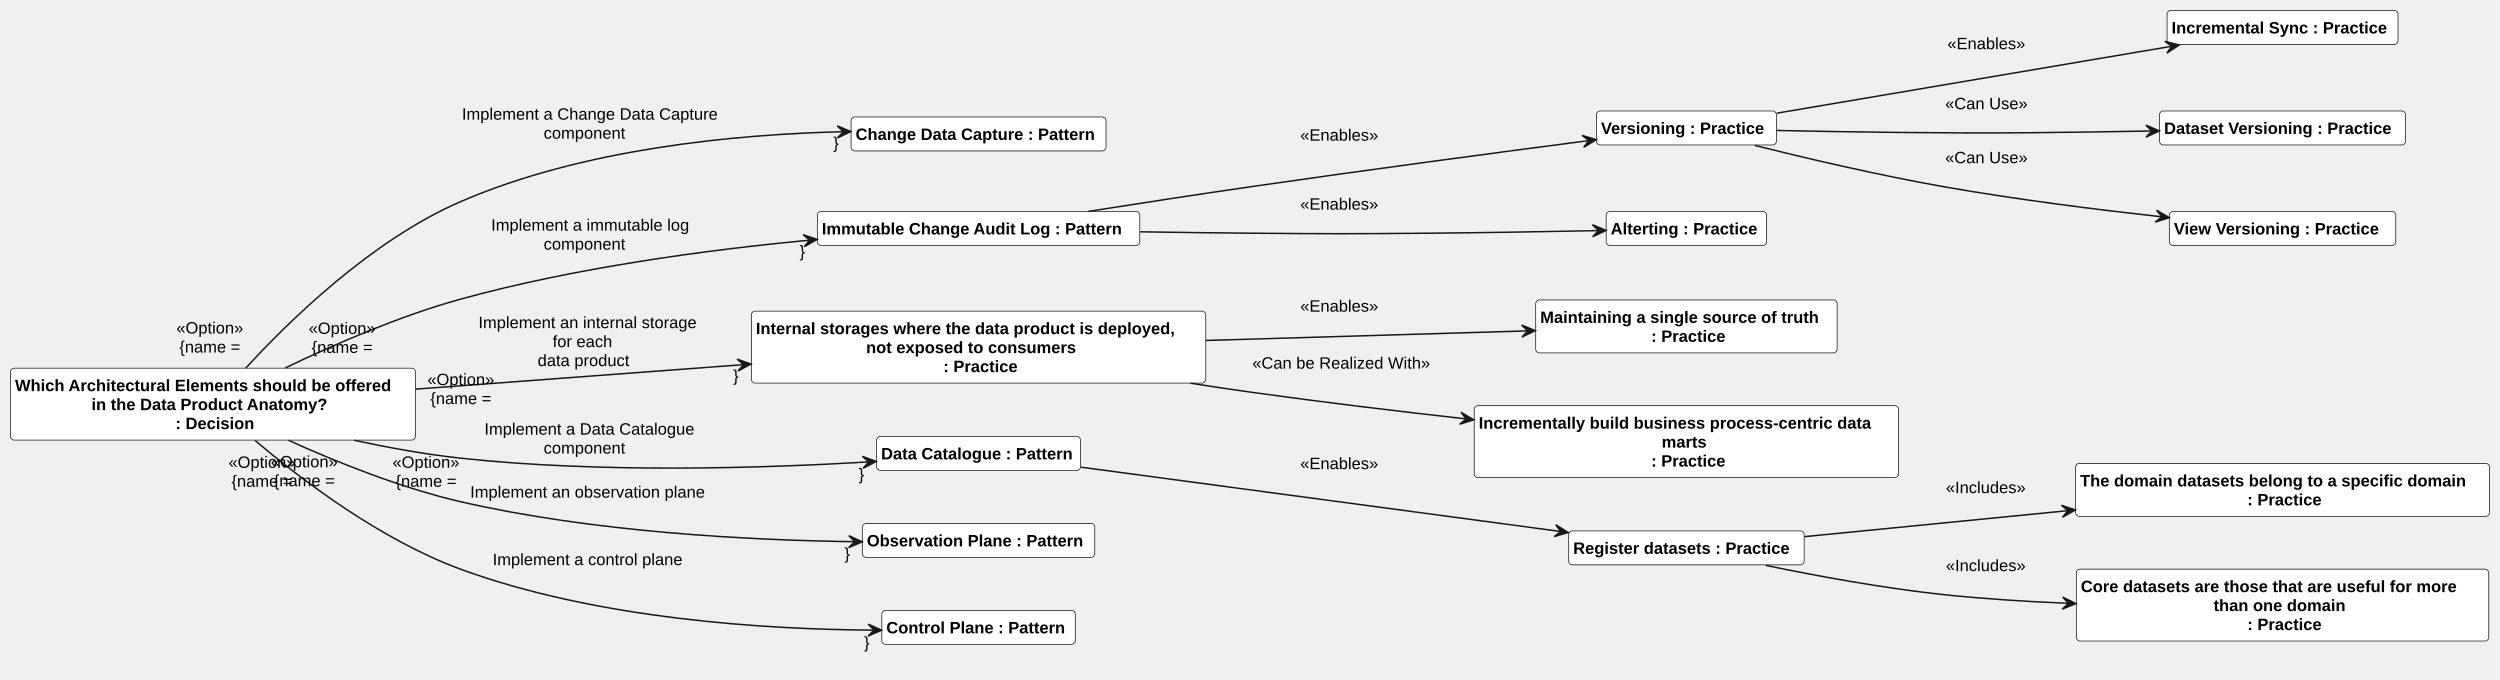
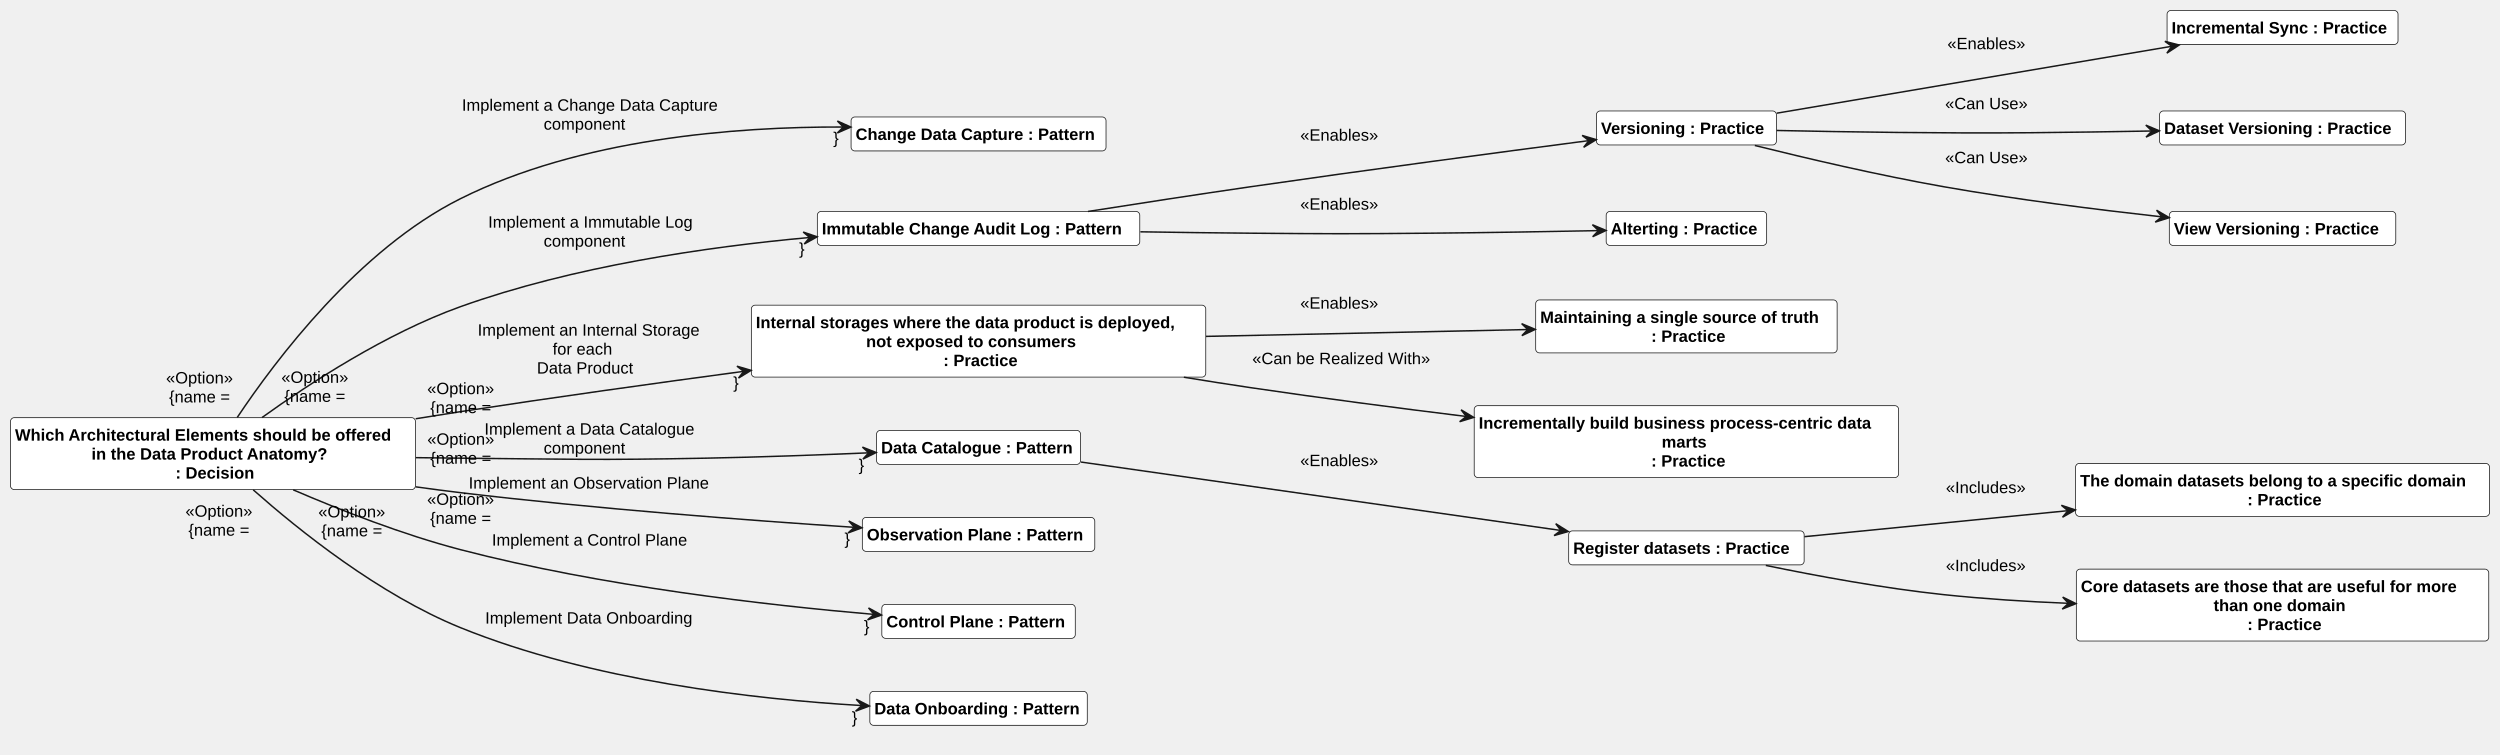
- <svg xmlns="http://www.w3.org/2000/svg" contentStyleType="text/css" height="453px" preserveAspectRatio="none" style="width:1667px;height:453px;background:#FFFFFF;" version="1.1" viewBox="0 0 1667 453" width="1667px" zoomAndPan="magnify">
+ <svg xmlns="http://www.w3.org/2000/svg" contentStyleType="text/css" height="503px" preserveAspectRatio="none" style="width:1667px;height:503px;background:#FFFFFF;" version="1.1" viewBox="0 0 1667 503" width="1667px" zoomAndPan="magnify">
  <defs />
  <g>
    <g id="elem___1_Which_Architectural_Elements_should_be_offered_in_the_Data_Product_Anatomy_">
-       <rect codeLine="9" fill="#FFFFFF" height="47.947" id="__1_Which_Architectural_Elements_should_be_offered_in_the_Data_Product_Anatomy_" rx="2.5" ry="2.5" style="stroke:#181818;stroke-width:0.5;" width="270" x="7" y="245.5" />
-       <text fill="#000000" font-family="Arial" font-size="11" font-weight="bold" lengthAdjust="spacing" textLength="264" x="10" y="260.818">Which Architectural Elements should be offered</text>
-       <text fill="#000000" font-family="Arial" font-size="11" font-weight="bold" lengthAdjust="spacing" textLength="162" x="61" y="273.467">in the Data Product Anatomy?</text>
-       <text fill="#000000" font-family="Arial" font-size="11" font-weight="bold" lengthAdjust="spacing" textLength="53" x="117" y="286.116">: Decision</text>
+       <rect codeLine="9" fill="#FFFFFF" height="47.947" id="__1_Which_Architectural_Elements_should_be_offered_in_the_Data_Product_Anatomy_" rx="2.5" ry="2.5" style="stroke:#181818;stroke-width:0.5;" width="270" x="7" y="278.5" />
+       <text fill="#000000" font-family="Arial" font-size="11" font-weight="bold" lengthAdjust="spacing" textLength="264" x="10" y="293.818">Which Architectural Elements should be offered</text>
+       <text fill="#000000" font-family="Arial" font-size="11" font-weight="bold" lengthAdjust="spacing" textLength="162" x="61" y="306.467">in the Data Product Anatomy?</text>
+       <text fill="#000000" font-family="Arial" font-size="11" font-weight="bold" lengthAdjust="spacing" textLength="53" x="117" y="319.116">: Decision</text>
    </g>
    <g id="elem___2_Change_Data_Capture">
      <rect codeLine="10" fill="#FFFFFF" height="22.649" id="__2_Change_Data_Capture" rx="2.5" ry="2.5" style="stroke:#181818;stroke-width:0.5;" width="170" x="567.5" y="78" />
      <text fill="#000000" font-family="Arial" font-size="11" font-weight="bold" lengthAdjust="spacing" textLength="164" x="570.5" y="93.318">Change Data Capture : Pattern</text>
    </g>
    <g id="elem___3_Immutable_Change_Audit_Log">
      <rect codeLine="11" fill="#FFFFFF" height="22.649" id="__3_Immutable_Change_Audit_Log" rx="2.5" ry="2.5" style="stroke:#181818;stroke-width:0.5;" width="215" x="545" y="141" />
      <text fill="#000000" font-family="Arial" font-size="11" font-weight="bold" lengthAdjust="spacing" textLength="209" x="548" y="156.318">Immutable Change Audit Log : Pattern</text>
    </g>
    <g id="elem___4_Versioning">
      <rect codeLine="12" fill="#FFFFFF" height="22.649" id="__4_Versioning" rx="2.5" ry="2.5" style="stroke:#181818;stroke-width:0.5;" width="120" x="1064.5" y="74" />
      <text fill="#000000" font-family="Arial" font-size="11" font-weight="bold" lengthAdjust="spacing" textLength="114" x="1067.5" y="89.318">Versioning : Practice</text>
    </g>
    <g id="elem___5_Incremental_Sync">
      <rect codeLine="13" fill="#FFFFFF" height="22.649" id="__5_Incremental_Sync" rx="2.5" ry="2.5" style="stroke:#181818;stroke-width:0.5;" width="154" x="1445" y="7" />
      <text fill="#000000" font-family="Arial" font-size="11" font-weight="bold" lengthAdjust="spacing" textLength="148" x="1448" y="22.318">Incremental Sync : Practice</text>
    </g>
    <g id="elem___6_Dataset_Versioning">
      <rect codeLine="14" fill="#FFFFFF" height="22.649" id="__6_Dataset_Versioning" rx="2.5" ry="2.5" style="stroke:#181818;stroke-width:0.5;" width="164" x="1440" y="74" />
      <text fill="#000000" font-family="Arial" font-size="11" font-weight="bold" lengthAdjust="spacing" textLength="158" x="1443" y="89.318">Dataset Versioning : Practice</text>
    </g>
    <g id="elem___7_View_Versioning">
      <rect codeLine="15" fill="#FFFFFF" height="22.649" id="__7_View_Versioning" rx="2.5" ry="2.5" style="stroke:#181818;stroke-width:0.5;" width="151" x="1446.5" y="141" />
      <text fill="#000000" font-family="Arial" font-size="11" font-weight="bold" lengthAdjust="spacing" textLength="145" x="1449.5" y="156.318">View Versioning : Practice</text>
    </g>
    <g id="elem___8_Alterting">
      <rect codeLine="16" fill="#FFFFFF" height="22.649" id="__8_Alterting" rx="2.5" ry="2.5" style="stroke:#181818;stroke-width:0.5;" width="107" x="1071" y="141" />
      <text fill="#000000" font-family="Arial" font-size="11" font-weight="bold" lengthAdjust="spacing" textLength="101" x="1074" y="156.318">Alterting : Practice</text>
    </g>
    <g id="elem___9_Internal_storages_where_the_data_product_is_deployed__not_exposed_to_consumers">
-       <rect codeLine="17" fill="#FFFFFF" height="47.947" id="__9_Internal_storages_where_the_data_product_is_deployed__not_exposed_to_consumers" rx="2.5" ry="2.5" style="stroke:#181818;stroke-width:0.5;" width="303" x="501" y="207.5" />
-       <text fill="#000000" font-family="Arial" font-size="11" font-weight="bold" lengthAdjust="spacing" textLength="297" x="504" y="222.818">Internal storages where the data product is deployed,</text>
-       <text fill="#000000" font-family="Arial" font-size="11" font-weight="bold" lengthAdjust="spacing" textLength="150" x="577.5" y="235.467">not exposed to consumers</text>
-       <text fill="#000000" font-family="Arial" font-size="11" font-weight="bold" lengthAdjust="spacing" textLength="50" x="629" y="248.116">: Practice</text>
+       <rect codeLine="17" fill="#FFFFFF" height="47.947" id="__9_Internal_storages_where_the_data_product_is_deployed__not_exposed_to_consumers" rx="2.5" ry="2.5" style="stroke:#181818;stroke-width:0.5;" width="303" x="501" y="203.5" />
+       <text fill="#000000" font-family="Arial" font-size="11" font-weight="bold" lengthAdjust="spacing" textLength="297" x="504" y="218.818">Internal storages where the data product is deployed,</text>
+       <text fill="#000000" font-family="Arial" font-size="11" font-weight="bold" lengthAdjust="spacing" textLength="150" x="577.5" y="231.467">not exposed to consumers</text>
+       <text fill="#000000" font-family="Arial" font-size="11" font-weight="bold" lengthAdjust="spacing" textLength="50" x="629" y="244.116">: Practice</text>
    </g>
    <g id="elem___10_Maintaining_a_single_source_of_truth">
      <rect codeLine="18" fill="#FFFFFF" height="35.298" id="__10_Maintaining_a_single_source_of_truth" rx="2.5" ry="2.5" style="stroke:#181818;stroke-width:0.5;" width="201" x="1024" y="200" />
      <text fill="#000000" font-family="Arial" font-size="11" font-weight="bold" lengthAdjust="spacing" textLength="195" x="1027" y="215.318">Maintaining a single source of truth</text>
      <text fill="#000000" font-family="Arial" font-size="11" font-weight="bold" lengthAdjust="spacing" textLength="50" x="1101" y="227.967">: Practice</text>
    </g>
    <g id="elem___11_Incrementally_build_business_process_centric_data_marts">
      <rect codeLine="19" fill="#FFFFFF" height="47.947" id="__11_Incrementally_build_business_process_centric_data_marts" rx="2.5" ry="2.5" style="stroke:#181818;stroke-width:0.5;" width="283" x="983" y="270.5" />
      <text fill="#000000" font-family="Arial" font-size="11" font-weight="bold" lengthAdjust="spacing" textLength="277" x="986" y="285.818">Incrementally build business process-centric data</text>
      <text fill="#000000" font-family="Arial" font-size="11" font-weight="bold" lengthAdjust="spacing" textLength="33" x="1108" y="298.467">marts</text>
      <text fill="#000000" font-family="Arial" font-size="11" font-weight="bold" lengthAdjust="spacing" textLength="50" x="1101" y="311.116">: Practice</text>
    </g>
    <g id="elem___12_Data_Catalogue">
-       <rect codeLine="20" fill="#FFFFFF" height="22.649" id="__12_Data_Catalogue" rx="2.5" ry="2.5" style="stroke:#181818;stroke-width:0.5;" width="136" x="584.5" y="291" />
-       <text fill="#000000" font-family="Arial" font-size="11" font-weight="bold" lengthAdjust="spacing" textLength="130" x="587.5" y="306.318">Data Catalogue : Pattern</text>
+       <rect codeLine="20" fill="#FFFFFF" height="22.649" id="__12_Data_Catalogue" rx="2.5" ry="2.5" style="stroke:#181818;stroke-width:0.5;" width="136" x="584.5" y="287" />
+       <text fill="#000000" font-family="Arial" font-size="11" font-weight="bold" lengthAdjust="spacing" textLength="130" x="587.5" y="302.318">Data Catalogue : Pattern</text>
    </g>
    <g id="elem___13_Register_datasets">
      <rect codeLine="21" fill="#FFFFFF" height="22.649" id="__13_Register_datasets" rx="2.5" ry="2.5" style="stroke:#181818;stroke-width:0.5;" width="157" x="1046" y="354" />
      <text fill="#000000" font-family="Arial" font-size="11" font-weight="bold" lengthAdjust="spacing" textLength="151" x="1049" y="369.318">Register datasets : Practice</text>
    </g>
    <g id="elem___14_The_domain_datasets_belong_to_a_specific_domain">
      <rect codeLine="22" fill="#FFFFFF" height="35.298" id="__14_The_domain_datasets_belong_to_a_specific_domain" rx="2.5" ry="2.5" style="stroke:#181818;stroke-width:0.5;" width="276" x="1384" y="309" />
      <text fill="#000000" font-family="Arial" font-size="11" font-weight="bold" lengthAdjust="spacing" textLength="270" x="1387" y="324.318">The domain datasets belong to a specific domain</text>
      <text fill="#000000" font-family="Arial" font-size="11" font-weight="bold" lengthAdjust="spacing" textLength="50" x="1498.5" y="336.967">: Practice</text>
    </g>
    <g id="elem___15_Core_datasets_are_those_that_are_useful_for_more_than_one_domain">
      <rect codeLine="23" fill="#FFFFFF" height="47.947" id="__15_Core_datasets_are_those_that_are_useful_for_more_than_one_domain" rx="2.5" ry="2.5" style="stroke:#181818;stroke-width:0.5;" width="275" x="1384.5" y="379.5" />
      <text fill="#000000" font-family="Arial" font-size="11" font-weight="bold" lengthAdjust="spacing" textLength="269" x="1387.5" y="394.818">Core datasets are those that are useful for more</text>
      <text fill="#000000" font-family="Arial" font-size="11" font-weight="bold" lengthAdjust="spacing" textLength="92" x="1476" y="407.467">than one domain</text>
      <text fill="#000000" font-family="Arial" font-size="11" font-weight="bold" lengthAdjust="spacing" textLength="50" x="1498.5" y="420.116">: Practice</text>
    </g>
    <g id="elem___16_Observation_Plane">
-       <rect codeLine="24" fill="#FFFFFF" height="22.649" id="__16_Observation_Plane" rx="2.5" ry="2.5" style="stroke:#181818;stroke-width:0.5;" width="155" x="575" y="349" />
-       <text fill="#000000" font-family="Arial" font-size="11" font-weight="bold" lengthAdjust="spacing" textLength="149" x="578" y="364.318">Observation Plane : Pattern</text>
+       <rect codeLine="24" fill="#FFFFFF" height="22.649" id="__16_Observation_Plane" rx="2.5" ry="2.5" style="stroke:#181818;stroke-width:0.5;" width="155" x="575" y="345" />
+       <text fill="#000000" font-family="Arial" font-size="11" font-weight="bold" lengthAdjust="spacing" textLength="149" x="578" y="360.318">Observation Plane : Pattern</text>
    </g>
    <g id="elem___17_Control_Plane">
-       <rect codeLine="25" fill="#FFFFFF" height="22.649" id="__17_Control_Plane" rx="2.5" ry="2.5" style="stroke:#181818;stroke-width:0.5;" width="129" x="588" y="407" />
-       <text fill="#000000" font-family="Arial" font-size="11" font-weight="bold" lengthAdjust="spacing" textLength="123" x="591" y="422.318">Control Plane : Pattern</text>
+       <rect codeLine="25" fill="#FFFFFF" height="22.649" id="__17_Control_Plane" rx="2.5" ry="2.5" style="stroke:#181818;stroke-width:0.5;" width="129" x="588" y="403" />
+       <text fill="#000000" font-family="Arial" font-size="11" font-weight="bold" lengthAdjust="spacing" textLength="123" x="591" y="418.318">Control Plane : Pattern</text>
+     </g>
+     <g id="elem___18_Data_Onboarding">
+       <rect codeLine="26" fill="#FFFFFF" height="22.649" id="__18_Data_Onboarding" rx="2.5" ry="2.5" style="stroke:#181818;stroke-width:0.5;" width="145" x="580" y="461" />
+       <text fill="#000000" font-family="Arial" font-size="11" font-weight="bold" lengthAdjust="spacing" textLength="139" x="583" y="476.318">Data Onboarding : Pattern</text>
    </g>
    <g id="link___1_Which_Architectural_Elements_should_be_offered_in_the_Data_Product_Anatomy____2_Change_Data_Capture">
-       <path codeLine="26" d="M163.84,245.49 C192.58,214.14 247.63,160.25 307,134.5 C388.6,99.1 490.5,89.55 562.23,87.82 " fill="none" id="__1_Which_Architectural_Elements_should_be_offered_in_the_Data_Product_Anatomy_-to-__2_Change_Data_Capture" style="stroke:#181818;stroke-width:1.0;" />
-       <polygon fill="#181818" points="567.35,87.71,558.261,83.917,562.351,87.824,558.444,91.915,567.35,87.71" style="stroke:#181818;stroke-width:1.0;" />
-       <text fill="#000000" font-family="Arial" font-size="11" lengthAdjust="spacing" textLength="162" x="308" y="79.818">Implement a Change Data Capture</text>
-       <text fill="#000000" font-family="Arial" font-size="11" lengthAdjust="spacing" textLength="53" x="362.5" y="92.467">component</text>
-       <text fill="#000000" font-family="Arial" font-size="11" lengthAdjust="spacing" textLength="43" x="117.572" y="222.405">«Option»</text>
-       <text fill="#000000" font-family="Arial" font-size="11" lengthAdjust="spacing" textLength="39" x="119.572" y="235.054">{name =</text>
-       <text fill="#000000" font-family="Arial" font-size="11" lengthAdjust="spacing" textLength="4" x="555.588" y="99.011">}</text>
-       <text fill="#000000" font-family="Arial" font-size="11" lengthAdjust="spacing" textLength="3" x="556.088" y="111.66"> </text>
+       <path codeLine="27" d="M158.19,278.36 C183.72,240.11 239.15,166.44 307,132.5 C386.89,92.55 489.73,84.44 562.17,84.7 " fill="none" id="__1_Which_Architectural_Elements_should_be_offered_in_the_Data_Product_Anatomy_-to-__2_Change_Data_Capture" style="stroke:#181818;stroke-width:1.0;" />
+       <polygon fill="#181818" points="567.34,84.73,558.363,80.679,562.34,84.701,558.317,88.678,567.34,84.73" style="stroke:#181818;stroke-width:1.0;" />
+       <text fill="#000000" font-family="Arial" font-size="11" lengthAdjust="spacing" textLength="162" x="308" y="73.818">Implement a Change Data Capture</text>
+       <text fill="#000000" font-family="Arial" font-size="11" lengthAdjust="spacing" textLength="53" x="362.5" y="86.467">component</text>
+       <text fill="#000000" font-family="Arial" font-size="11" lengthAdjust="spacing" textLength="43" x="110.7" y="255.701">«Option»</text>
+       <text fill="#000000" font-family="Arial" font-size="11" lengthAdjust="spacing" textLength="39" x="112.7" y="268.35">{name =</text>
+       <text fill="#000000" font-family="Arial" font-size="11" lengthAdjust="spacing" textLength="4" x="555.577" y="95.765">}</text>
+       <text fill="#000000" font-family="Arial" font-size="11" lengthAdjust="spacing" textLength="3" x="556.077" y="108.414"> </text>
    </g>
    <g id="link___1_Which_Architectural_Elements_should_be_offered_in_the_Data_Product_Anatomy____3_Immutable_Change_Audit_Log">
-       <path codeLine="27" d="M190.22,245.33 C222.35,229.9 266.27,210.75 307,199.5 C383.13,178.47 471.43,166.66 539.57,160.14 " fill="none" id="__1_Which_Architectural_Elements_should_be_offered_in_the_Data_Product_Anatomy_-to-__3_Immutable_Change_Audit_Log" style="stroke:#181818;stroke-width:1.0;" />
-       <polygon fill="#181818" points="544.86,159.64,535.523,156.505,539.882,160.111,536.277,164.47,544.86,159.64" style="stroke:#181818;stroke-width:1.0;" />
-       <text fill="#000000" font-family="Arial" font-size="11" lengthAdjust="spacing" textLength="123" x="327.5" y="153.818">Implement a immutable log</text>
-       <text fill="#000000" font-family="Arial" font-size="11" lengthAdjust="spacing" textLength="53" x="362.5" y="166.467">component</text>
-       <text fill="#000000" font-family="Arial" font-size="11" lengthAdjust="spacing" textLength="43" x="205.799" y="222.665">«Option»</text>
-       <text fill="#000000" font-family="Arial" font-size="11" lengthAdjust="spacing" textLength="39" x="207.799" y="235.314">{name =</text>
-       <text fill="#000000" font-family="Arial" font-size="11" lengthAdjust="spacing" textLength="4" x="533.151" y="171.362">}</text>
-       <text fill="#000000" font-family="Arial" font-size="11" lengthAdjust="spacing" textLength="3" x="533.651" y="184.011"> </text>
+       <path codeLine="28" d="M174.71,278.41 C206.44,255.59 257.51,222.25 307,204.5 C381.92,177.65 470.82,164.66 539.55,158.38 " fill="none" id="__1_Which_Architectural_Elements_should_be_offered_in_the_Data_Product_Anatomy_-to-__3_Immutable_Change_Audit_Log" style="stroke:#181818;stroke-width:1.0;" />
+       <polygon fill="#181818" points="544.88,157.91,535.561,154.724,539.9,158.354,536.27,162.693,544.88,157.91" style="stroke:#181818;stroke-width:1.0;" />
+       <text fill="#000000" font-family="Arial" font-size="11" lengthAdjust="spacing" textLength="127" x="325.5" y="151.818">Implement a Immutable Log</text>
+       <text fill="#000000" font-family="Arial" font-size="11" lengthAdjust="spacing" textLength="53" x="362.5" y="164.467">component</text>
+       <text fill="#000000" font-family="Arial" font-size="11" lengthAdjust="spacing" textLength="43" x="187.593" y="255.307">«Option»</text>
+       <text fill="#000000" font-family="Arial" font-size="11" lengthAdjust="spacing" textLength="39" x="189.593" y="267.956">{name =</text>
+       <text fill="#000000" font-family="Arial" font-size="11" lengthAdjust="spacing" textLength="4" x="532.83" y="169.567">}</text>
+       <text fill="#000000" font-family="Arial" font-size="11" lengthAdjust="spacing" textLength="3" x="533.33" y="182.216"> </text>
    </g>
    <g id="link___1_Which_Architectural_Elements_should_be_offered_in_the_Data_Product_Anatomy____9_Internal_storages_where_the_data_product_is_deployed__not_exposed_to_consumers">
-       <path codeLine="28" d="M277.27,259.46 C344.36,254.45 425.92,248.35 495.76,243.14 " fill="none" id="__1_Which_Architectural_Elements_should_be_offered_in_the_Data_Product_Anatomy_-to-__9_Internal_storages_where_the_data_product_is_deployed__not_exposed_to_consumers" style="stroke:#181818;stroke-width:1.0;" />
-       <polygon fill="#181818" points="500.76,242.76,491.488,239.44,495.774,243.131,492.082,247.418,500.76,242.76" style="stroke:#181818;stroke-width:1.0;" />
-       <text fill="#000000" font-family="Arial" font-size="11" lengthAdjust="spacing" textLength="140" x="319" y="218.818">Implement an internal storage</text>
-       <text fill="#000000" font-family="Arial" font-size="11" lengthAdjust="spacing" textLength="41" x="368.5" y="231.467">for each</text>
-       <text fill="#000000" font-family="Arial" font-size="11" lengthAdjust="spacing" textLength="61" x="358.5" y="244.116">data product</text>
-       <text fill="#000000" font-family="Arial" font-size="11" lengthAdjust="spacing" textLength="43" x="284.936" y="256.8">«Option»</text>
-       <text fill="#000000" font-family="Arial" font-size="11" lengthAdjust="spacing" textLength="39" x="286.936" y="269.449">{name =</text>
-       <text fill="#000000" font-family="Arial" font-size="11" lengthAdjust="spacing" textLength="4" x="488.833" y="254.312">}</text>
-       <text fill="#000000" font-family="Arial" font-size="11" lengthAdjust="spacing" textLength="3" x="489.333" y="266.961"> </text>
+       <path codeLine="29" d="M277.19,279.22 C287.27,277.58 297.29,276 307,274.5 C368.66,265.04 436.68,255.55 495.87,247.61 " fill="none" id="__1_Which_Architectural_Elements_should_be_offered_in_the_Data_Product_Anatomy_-to-__9_Internal_storages_where_the_data_product_is_deployed__not_exposed_to_consumers" style="stroke:#181818;stroke-width:1.0;" />
+       <polygon fill="#181818" points="500.84,246.95,491.391,244.171,495.884,247.609,492.446,252.101,500.84,246.95" style="stroke:#181818;stroke-width:1.0;" />
+       <text fill="#000000" font-family="Arial" font-size="11" lengthAdjust="spacing" textLength="141" x="318.5" y="223.818">Implement an Internal Storage</text>
+       <text fill="#000000" font-family="Arial" font-size="11" lengthAdjust="spacing" textLength="41" x="368.5" y="236.467">for each</text>
+       <text fill="#000000" font-family="Arial" font-size="11" lengthAdjust="spacing" textLength="62" x="358" y="249.116">Data Product</text>
+       <text fill="#000000" font-family="Arial" font-size="11" lengthAdjust="spacing" textLength="43" x="284.852" y="262.813">«Option»</text>
+       <text fill="#000000" font-family="Arial" font-size="11" lengthAdjust="spacing" textLength="39" x="286.852" y="275.462">{name =</text>
+       <text fill="#000000" font-family="Arial" font-size="11" lengthAdjust="spacing" textLength="4" x="488.917" y="258.924">}</text>
+       <text fill="#000000" font-family="Arial" font-size="11" lengthAdjust="spacing" textLength="3" x="489.417" y="271.573"> </text>
    </g>
    <g id="link___1_Which_Architectural_Elements_should_be_offered_in_the_Data_Product_Anatomy____12_Data_Catalogue">
-       <path codeLine="29" d="M236.09,293.58 C259.11,298.52 283.82,302.98 307,305.5 C400.45,315.63 508.99,312.19 578.88,308.03 " fill="none" id="__1_Which_Architectural_Elements_should_be_offered_in_the_Data_Product_Anatomy_-to-__12_Data_Catalogue" style="stroke:#181818;stroke-width:1.0;" />
-       <polygon fill="#181818" points="584.26,307.7,575.026,304.274,579.27,308.015,575.529,312.258,584.26,307.7" style="stroke:#181818;stroke-width:1.0;" />
+       <path codeLine="30" d="M277.25,305.16 C287.32,305.3 297.32,305.42 307,305.5 C379.89,306.17 398.12,306.92 471,305.5 C506.57,304.82 546.05,303.36 579,301.96 " fill="none" id="__1_Which_Architectural_Elements_should_be_offered_in_the_Data_Product_Anatomy_-to-__12_Data_Catalogue" style="stroke:#181818;stroke-width:1.0;" />
+       <polygon fill="#181818" points="584.23,301.73,575.067,298.119,579.235,301.944,575.409,306.112,584.23,301.73" style="stroke:#181818;stroke-width:1.0;" />
      <text fill="#000000" font-family="Arial" font-size="11" lengthAdjust="spacing" textLength="132" x="323" y="289.818">Implement a Data Catalogue</text>
      <text fill="#000000" font-family="Arial" font-size="11" lengthAdjust="spacing" textLength="53" x="362.5" y="302.467">component</text>
-       <text fill="#000000" font-family="Arial" font-size="11" lengthAdjust="spacing" textLength="43" x="261.703" y="311.938">«Option»</text>
-       <text fill="#000000" font-family="Arial" font-size="11" lengthAdjust="spacing" textLength="39" x="263.703" y="324.587">{name =</text>
-       <text fill="#000000" font-family="Arial" font-size="11" lengthAdjust="spacing" textLength="4" x="572.577" y="319.989">}</text>
-       <text fill="#000000" font-family="Arial" font-size="11" lengthAdjust="spacing" textLength="3" x="573.077" y="332.638"> </text>
+       <text fill="#000000" font-family="Arial" font-size="11" lengthAdjust="spacing" textLength="43" x="284.915" y="296.562">«Option»</text>
+       <text fill="#000000" font-family="Arial" font-size="11" lengthAdjust="spacing" textLength="39" x="286.915" y="309.211">{name =</text>
+       <text fill="#000000" font-family="Arial" font-size="11" lengthAdjust="spacing" textLength="4" x="572.544" y="313.804">}</text>
+       <text fill="#000000" font-family="Arial" font-size="11" lengthAdjust="spacing" textLength="3" x="573.044" y="326.453"> </text>
    </g>
    <g id="link___1_Which_Architectural_Elements_should_be_offered_in_the_Data_Product_Anatomy____16_Observation_Plane">
-       <path codeLine="30" d="M192.35,293.6 C224.27,308.04 267.16,325.32 307,334.5 C395.33,354.84 499.43,360.22 569.89,361.22 " fill="none" id="__1_Which_Architectural_Elements_should_be_offered_in_the_Data_Product_Anatomy_-to-__16_Observation_Plane" style="stroke:#181818;stroke-width:1.0;" />
-       <polygon fill="#181818" points="574.91,361.29,565.968,357.162,569.91,361.219,565.854,365.161,574.91,361.29" style="stroke:#181818;stroke-width:1.0;" />
-       <text fill="#000000" font-family="Arial" font-size="11" lengthAdjust="spacing" textLength="151" x="313.5" y="331.818">Implement an observation plane</text>
-       <text fill="#000000" font-family="Arial" font-size="11" lengthAdjust="spacing" textLength="43" x="152.333" y="311.962">«Option»</text>
-       <text fill="#000000" font-family="Arial" font-size="11" lengthAdjust="spacing" textLength="39" x="154.333" y="324.611">{name =</text>
-       <text fill="#000000" font-family="Arial" font-size="11" lengthAdjust="spacing" textLength="4" x="563.075" y="372.948">}</text>
-       <text fill="#000000" font-family="Arial" font-size="11" lengthAdjust="spacing" textLength="3" x="563.575" y="385.597"> </text>
+       <path codeLine="31" d="M277.13,324.62 C287.23,326.03 297.27,327.34 307,328.5 C396.42,339.21 499.41,346.99 569.31,351.59 " fill="none" id="__1_Which_Architectural_Elements_should_be_offered_in_the_Data_Product_Anatomy_-to-__16_Observation_Plane" style="stroke:#181818;stroke-width:1.0;" />
+       <polygon fill="#181818" points="574.71,351.94,565.98,347.382,569.72,351.625,565.476,355.366,574.71,351.94" style="stroke:#181818;stroke-width:1.0;" />
+       <text fill="#000000" font-family="Arial" font-size="11" lengthAdjust="spacing" textLength="153" x="312.5" y="325.818">Implement an Observation Plane</text>
+       <text fill="#000000" font-family="Arial" font-size="11" lengthAdjust="spacing" textLength="43" x="284.789" y="336.623">«Option»</text>
+       <text fill="#000000" font-family="Arial" font-size="11" lengthAdjust="spacing" textLength="39" x="286.789" y="349.272">{name =</text>
+       <text fill="#000000" font-family="Arial" font-size="11" lengthAdjust="spacing" textLength="4" x="563.105" y="363.046">}</text>
+       <text fill="#000000" font-family="Arial" font-size="11" lengthAdjust="spacing" textLength="3" x="563.605" y="375.695"> </text>
    </g>
    <g id="link___1_Which_Architectural_Elements_should_be_offered_in_the_Data_Product_Anatomy____17_Control_Plane">
-       <path codeLine="31" d="M170.03,293.69 C200.8,319.7 253.73,359.95 307,379.5 C398.32,413.02 511.65,419.76 582.79,420.17 " fill="none" id="__1_Which_Architectural_Elements_should_be_offered_in_the_Data_Product_Anatomy_-to-__17_Control_Plane" style="stroke:#181818;stroke-width:1.0;" />
-       <polygon fill="#181818" points="587.84,420.19,578.863,416.139,582.84,420.161,578.817,424.139,587.84,420.19" style="stroke:#181818;stroke-width:1.0;" />
-       <text fill="#000000" font-family="Arial" font-size="11" lengthAdjust="spacing" textLength="121" x="328.5" y="376.818">Implement a control plane</text>
-       <text fill="#000000" font-family="Arial" font-size="11" lengthAdjust="spacing" textLength="43" x="180.555" y="311.611">«Option»</text>
-       <text fill="#000000" font-family="Arial" font-size="11" lengthAdjust="spacing" textLength="39" x="182.555" y="324.26">{name =</text>
-       <text fill="#000000" font-family="Arial" font-size="11" lengthAdjust="spacing" textLength="4" x="576.132" y="432.186">}</text>
-       <text fill="#000000" font-family="Arial" font-size="11" lengthAdjust="spacing" textLength="3" x="576.632" y="444.835"> </text>
+       <path codeLine="32" d="M195.5,326.62 C227.18,340.25 268.7,356.51 307,366.5 C400.68,390.95 512.14,403.6 582.36,409.65 " fill="none" id="__1_Which_Architectural_Elements_should_be_offered_in_the_Data_Product_Anatomy_-to-__17_Control_Plane" style="stroke:#181818;stroke-width:1.0;" />
+       <polygon fill="#181818" points="587.77,410.1,579.132,405.368,582.787,409.686,578.47,413.341,587.77,410.1" style="stroke:#181818;stroke-width:1.0;" />
+       <text fill="#000000" font-family="Arial" font-size="11" lengthAdjust="spacing" textLength="122" x="328" y="363.818">Implement a Control Plane</text>
+       <text fill="#000000" font-family="Arial" font-size="11" lengthAdjust="spacing" textLength="43" x="212.234" y="344.987">«Option»</text>
+       <text fill="#000000" font-family="Arial" font-size="11" lengthAdjust="spacing" textLength="39" x="214.234" y="357.636">{name =</text>
+       <text fill="#000000" font-family="Arial" font-size="11" lengthAdjust="spacing" textLength="4" x="576.054" y="421.392">}</text>
+       <text fill="#000000" font-family="Arial" font-size="11" lengthAdjust="spacing" textLength="3" x="576.554" y="434.041"> </text>
+     </g>
+     <g id="link___1_Which_Architectural_Elements_should_be_offered_in_the_Data_Product_Anatomy____18_Data_Onboarding">
+       <path codeLine="33" d="M168.84,326.63 C199.37,353.66 252.87,396.54 307,418.5 C394.37,453.97 502.96,466.27 574.6,470.46 " fill="none" id="__1_Which_Architectural_Elements_should_be_offered_in_the_Data_Product_Anatomy_-to-__18_Data_Onboarding" style="stroke:#181818;stroke-width:1.0;" />
+       <polygon fill="#181818" points="579.69,470.75,570.934,466.242,574.698,470.464,570.476,474.228,579.69,470.75" style="stroke:#181818;stroke-width:1.0;" />
+       <text fill="#000000" font-family="Arial" font-size="11" lengthAdjust="spacing" textLength="131" x="323.5" y="415.818">Implement Data Onboarding</text>
+       <text fill="#000000" font-family="Arial" font-size="11" lengthAdjust="spacing" textLength="43" x="123.632" y="344.539">«Option»</text>
+       <text fill="#000000" font-family="Arial" font-size="11" lengthAdjust="spacing" textLength="39" x="125.632" y="357.188">{name =</text>
+       <text fill="#000000" font-family="Arial" font-size="11" lengthAdjust="spacing" textLength="4" x="567.975" y="482.21">}</text>
+       <text fill="#000000" font-family="Arial" font-size="11" lengthAdjust="spacing" textLength="3" x="568.475" y="494.859"> </text>
    </g>
    <g id="link___3_Immutable_Change_Audit_Log___4_Versioning">
-       <path codeLine="32" d="M725.47,140.99 C758.52,135.8 798.22,129.68 834,124.5 C911.34,113.29 1000.47,101.44 1059.17,93.79 " fill="none" id="__3_Immutable_Change_Audit_Log-to-__4_Versioning" style="stroke:#181818;stroke-width:1.0;" />
+       <path codeLine="34" d="M725.47,141 C758.52,135.81 798.22,129.69 834,124.5 C911.34,113.3 1000.47,101.45 1059.17,93.8 " fill="none" id="__3_Immutable_Change_Audit_Log-to-__4_Versioning" style="stroke:#181818;stroke-width:1.0;" />
      <polygon fill="#181818" points="1064.4,93.11,1054.96,90.301,1059.441,93.753,1055.989,98.234,1064.4,93.11" style="stroke:#181818;stroke-width:1.0;" />
      <text fill="#000000" font-family="Arial" font-size="11" lengthAdjust="spacing" textLength="50" x="867" y="93.818">«Enables»</text>
      <text fill="#000000" font-family="Arial" font-size="11" lengthAdjust="spacing" textLength="3" x="892" y="106.467"> </text>
    </g>
    <g id="link___3_Immutable_Change_Audit_Log___8_Alterting">
-       <path codeLine="33" d="M760.39,154.57 C784.6,154.95 810.18,155.3 834,155.5 C886.89,155.94 900.11,155.96 953,155.5 C990.51,155.17 1032.67,154.43 1065.67,153.77 " fill="none" id="__3_Immutable_Change_Audit_Log-to-__8_Alterting" style="stroke:#181818;stroke-width:1.0;" />
-       <polygon fill="#181818" points="1070.89,153.66,1061.812,149.841,1065.891,153.76,1061.972,157.839,1070.89,153.66" style="stroke:#181818;stroke-width:1.0;" />
+       <path codeLine="35" d="M760.39,154.57 C784.6,154.96 810.18,155.31 834,155.5 C886.89,155.94 900.11,155.97 953,155.5 C990.51,155.17 1032.67,154.44 1065.67,153.77 " fill="none" id="__3_Immutable_Change_Audit_Log-to-__8_Alterting" style="stroke:#181818;stroke-width:1.0;" />
+       <polygon fill="#181818" points="1070.89,153.67,1061.812,149.851,1065.891,153.77,1061.972,157.849,1070.89,153.67" style="stroke:#181818;stroke-width:1.0;" />
      <text fill="#000000" font-family="Arial" font-size="11" lengthAdjust="spacing" textLength="50" x="867" y="139.818">«Enables»</text>
      <text fill="#000000" font-family="Arial" font-size="11" lengthAdjust="spacing" textLength="3" x="892" y="152.467"> </text>
    </g>
    <g id="link___4_Versioning___5_Incremental_Sync">
-       <path codeLine="34" d="M1184.71,75.47 C1255.03,63.55 1372.33,43.68 1448.15,30.84 " fill="none" id="__4_Versioning-to-__5_Incremental_Sync" style="stroke:#181818;stroke-width:1.0;" />
-       <polygon fill="#181818" points="1453.08,30,1443.541,27.547,1448.149,30.829,1444.868,35.437,1453.08,30" style="stroke:#181818;stroke-width:1.0;" />
+       <path codeLine="36" d="M1184.71,75.47 C1255.03,63.56 1372.33,43.69 1448.15,30.85 " fill="none" id="__4_Versioning-to-__5_Incremental_Sync" style="stroke:#181818;stroke-width:1.0;" />
+       <polygon fill="#181818" points="1453.08,30.01,1443.541,27.558,1448.149,30.839,1444.868,35.447,1453.08,30.01" style="stroke:#181818;stroke-width:1.0;" />
      <text fill="#000000" font-family="Arial" font-size="11" lengthAdjust="spacing" textLength="50" x="1298.5" y="32.818">«Enables»</text>
      <text fill="#000000" font-family="Arial" font-size="11" lengthAdjust="spacing" textLength="3" x="1323.5" y="45.467"> </text>
    </g>
    <g id="link___4_Versioning___6_Dataset_Versioning">
-       <path codeLine="35" d="M1184.68,86.99 C1230.81,87.98 1296.48,89.01 1354,88.5 C1380.23,88.26 1408.78,87.82 1434.73,87.34 " fill="none" id="__4_Versioning-to-__6_Dataset_Versioning" style="stroke:#181818;stroke-width:1.0;" />
+       <path codeLine="37" d="M1184.68,87 C1230.81,87.99 1296.48,89.02 1354,88.5 C1380.23,88.27 1408.78,87.83 1434.73,87.35 " fill="none" id="__4_Versioning-to-__6_Dataset_Versioning" style="stroke:#181818;stroke-width:1.0;" />
      <polygon fill="#181818" points="1439.89,87.25,1430.812,83.431,1434.891,87.35,1430.972,91.429,1439.89,87.25" style="stroke:#181818;stroke-width:1.0;" />
      <text fill="#000000" font-family="Arial" font-size="11" lengthAdjust="spacing" textLength="53" x="1297" y="72.818">«Can Use»</text>
      <text fill="#000000" font-family="Arial" font-size="11" lengthAdjust="spacing" textLength="3" x="1323.5" y="85.467"> </text>
    </g>
    <g id="link___4_Versioning___7_View_Versioning">
-       <path codeLine="36" d="M1170.12,97 C1204.37,105.52 1252.94,116.91 1296,124.5 C1343.96,132.94 1398.12,139.77 1441.28,144.56 " fill="none" id="__4_Versioning-to-__7_View_Versioning" style="stroke:#181818;stroke-width:1.0;" />
-       <polygon fill="#181818" points="1446.49,145.14,1437.992,140.162,1441.521,144.583,1437.101,148.113,1446.49,145.14" style="stroke:#181818;stroke-width:1.0;" />
+       <path codeLine="38" d="M1170.12,97.01 C1204.37,105.53 1252.94,116.92 1296,124.5 C1343.96,132.95 1398.12,139.77 1441.28,144.57 " fill="none" id="__4_Versioning-to-__7_View_Versioning" style="stroke:#181818;stroke-width:1.0;" />
+       <polygon fill="#181818" points="1446.49,145.14,1437.993,140.16,1441.521,144.582,1437.1,148.11,1446.49,145.14" style="stroke:#181818;stroke-width:1.0;" />
      <text fill="#000000" font-family="Arial" font-size="11" lengthAdjust="spacing" textLength="53" x="1297" y="108.818">«Can Use»</text>
      <text fill="#000000" font-family="Arial" font-size="11" lengthAdjust="spacing" textLength="3" x="1323.5" y="121.467"> </text>
    </g>
    <g id="link___9_Internal_storages_where_the_data_product_is_deployed__not_exposed_to_consumers___10_Maintaining_a_single_source_of_truth">
-       <path codeLine="37" d="M804.15,227.01 C874.01,224.93 955.34,222.51 1018.44,220.63 " fill="none" id="__9_Internal_storages_where_the_data_product_is_deployed__not_exposed_to_consumers-to-__10_Maintaining_a_single_source_of_truth" style="stroke:#181818;stroke-width:1.0;" />
-       <polygon fill="#181818" points="1023.71,220.47,1014.589,216.755,1018.712,220.627,1014.84,224.751,1023.71,220.47" style="stroke:#181818;stroke-width:1.0;" />
-       <text fill="#000000" font-family="Arial" font-size="11" lengthAdjust="spacing" textLength="50" x="867" y="207.818">«Enables»</text>
-       <text fill="#000000" font-family="Arial" font-size="11" lengthAdjust="spacing" textLength="3" x="892" y="220.467"> </text>
+       <path codeLine="39" d="M804.15,224.3 C874.01,222.81 955.34,221.08 1018.44,219.74 " fill="none" id="__9_Internal_storages_where_the_data_product_is_deployed__not_exposed_to_consumers-to-__10_Maintaining_a_single_source_of_truth" style="stroke:#181818;stroke-width:1.0;" />
+       <polygon fill="#181818" points="1023.71,219.63,1014.632,215.811,1018.711,219.73,1014.792,223.809,1023.71,219.63" style="stroke:#181818;stroke-width:1.0;" />
+       <text fill="#000000" font-family="Arial" font-size="11" lengthAdjust="spacing" textLength="50" x="867" y="205.818">«Enables»</text>
+       <text fill="#000000" font-family="Arial" font-size="11" lengthAdjust="spacing" textLength="3" x="892" y="218.467"> </text>
    </g>
    <g id="link___9_Internal_storages_where_the_data_product_is_deployed__not_exposed_to_consumers___11_Incrementally_build_business_process_centric_data_marts">
-       <path codeLine="38" d="M793.81,255.54 C807.38,257.65 820.94,259.67 834,261.5 C880.64,268.03 931.65,274.17 977.68,279.35 " fill="none" id="__9_Internal_storages_where_the_data_product_is_deployed__not_exposed_to_consumers-to-__11_Incrementally_build_business_process_centric_data_marts" style="stroke:#181818;stroke-width:1.0;" />
-       <polygon fill="#181818" points="982.7,279.91,974.203,274.93,977.731,279.352,973.31,282.88,982.7,279.91" style="stroke:#181818;stroke-width:1.0;" />
-       <text fill="#000000" font-family="Arial" font-size="11" lengthAdjust="spacing" textLength="114" x="835" y="245.818">«Can be Realized With»</text>
-       <text fill="#000000" font-family="Arial" font-size="11" lengthAdjust="spacing" textLength="3" x="892" y="258.467"> </text>
+       <path codeLine="40" d="M789.4,251.54 C804.43,253.99 819.53,256.36 834,258.5 C880.65,265.41 931.66,272.05 977.69,277.71 " fill="none" id="__9_Internal_storages_where_the_data_product_is_deployed__not_exposed_to_consumers-to-__11_Incrementally_build_business_process_centric_data_marts" style="stroke:#181818;stroke-width:1.0;" />
+       <polygon fill="#181818" points="982.7,278.33,974.26,273.254,977.738,277.715,973.276,281.193,982.7,278.33" style="stroke:#181818;stroke-width:1.0;" />
+       <text fill="#000000" font-family="Arial" font-size="11" lengthAdjust="spacing" textLength="114" x="835" y="242.818">«Can be Realized With»</text>
+       <text fill="#000000" font-family="Arial" font-size="11" lengthAdjust="spacing" textLength="3" x="892" y="255.467"> </text>
    </g>
    <g id="link___12_Data_Catalogue___13_Register_datasets">
-       <path codeLine="39" d="M720.84,311.52 C805.17,322.83 949.59,342.19 1040.62,354.39 " fill="none" id="__12_Data_Catalogue-to-__13_Register_datasets" style="stroke:#181818;stroke-width:1.0;" />
-       <polygon fill="#181818" points="1045.72,355.07,1037.338,349.898,1040.765,354.399,1036.265,357.826,1045.72,355.07" style="stroke:#181818;stroke-width:1.0;" />
-       <text fill="#000000" font-family="Arial" font-size="11" lengthAdjust="spacing" textLength="50" x="867" y="312.818">«Enables»</text>
-       <text fill="#000000" font-family="Arial" font-size="11" lengthAdjust="spacing" textLength="3" x="892" y="325.467"> </text>
+       <path codeLine="41" d="M720.84,308.1 C805.17,320.13 949.59,340.71 1040.62,353.69 " fill="none" id="__12_Data_Catalogue-to-__13_Register_datasets" style="stroke:#181818;stroke-width:1.0;" />
+       <polygon fill="#181818" points="1045.72,354.42,1037.37,349.197,1040.769,353.719,1036.248,357.118,1045.72,354.42" style="stroke:#181818;stroke-width:1.0;" />
+       <text fill="#000000" font-family="Arial" font-size="11" lengthAdjust="spacing" textLength="50" x="867" y="310.818">«Enables»</text>
+       <text fill="#000000" font-family="Arial" font-size="11" lengthAdjust="spacing" textLength="3" x="892" y="323.467"> </text>
    </g>
    <g id="link___13_Register_datasets___14_The_domain_datasets_belong_to_a_specific_domain">
-       <path codeLine="40" d="M1203.17,357.84 C1253.16,352.91 1319.64,346.35 1378.88,340.51 " fill="none" id="__13_Register_datasets-to-__14_The_domain_datasets_belong_to_a_specific_domain" style="stroke:#181818;stroke-width:1.0;" />
-       <polygon fill="#181818" points="1383.86,340.02,1374.514,336.914,1378.884,340.506,1375.292,344.876,1383.86,340.02" style="stroke:#181818;stroke-width:1.0;" />
+       <path codeLine="42" d="M1203.17,357.85 C1253.16,352.92 1319.64,346.36 1378.88,340.52 " fill="none" id="__13_Register_datasets-to-__14_The_domain_datasets_belong_to_a_specific_domain" style="stroke:#181818;stroke-width:1.0;" />
+       <polygon fill="#181818" points="1383.86,340.03,1374.514,336.924,1378.884,340.516,1375.292,344.886,1383.86,340.03" style="stroke:#181818;stroke-width:1.0;" />
      <text fill="#000000" font-family="Arial" font-size="11" lengthAdjust="spacing" textLength="52" x="1297.5" y="328.818">«Includes»</text>
      <text fill="#000000" font-family="Arial" font-size="11" lengthAdjust="spacing" textLength="3" x="1323.5" y="341.467"> </text>
    </g>
    <g id="link___13_Register_datasets___15_Core_datasets_are_those_that_are_useful_for_more_than_one_domain">
-       <path codeLine="41" d="M1177.44,377.02 C1211.07,383.96 1255.91,392.25 1296,396.5 C1322.8,399.33 1351.49,401.15 1379.1,402.29 " fill="none" id="__13_Register_datasets-to-__15_Core_datasets_are_those_that_are_useful_for_more_than_one_domain" style="stroke:#181818;stroke-width:1.0;" />
-       <polygon fill="#181818" points="1384.24,402.5,1375.407,398.144,1379.244,402.3,1375.087,406.137,1384.24,402.5" style="stroke:#181818;stroke-width:1.0;" />
+       <path codeLine="43" d="M1177.44,377.02 C1211.07,383.97 1255.91,392.26 1296,396.5 C1322.8,399.34 1351.49,401.16 1379.1,402.3 " fill="none" id="__13_Register_datasets-to-__15_Core_datasets_are_those_that_are_useful_for_more_than_one_domain" style="stroke:#181818;stroke-width:1.0;" />
+       <polygon fill="#181818" points="1384.24,402.5,1375.408,398.142,1379.244,402.3,1375.087,406.136,1384.24,402.5" style="stroke:#181818;stroke-width:1.0;" />
      <text fill="#000000" font-family="Arial" font-size="11" lengthAdjust="spacing" textLength="52" x="1297.5" y="380.818">«Includes»</text>
      <text fill="#000000" font-family="Arial" font-size="11" lengthAdjust="spacing" textLength="3" x="1323.5" y="393.467"> </text>
    </g>
  </g>
</svg>
